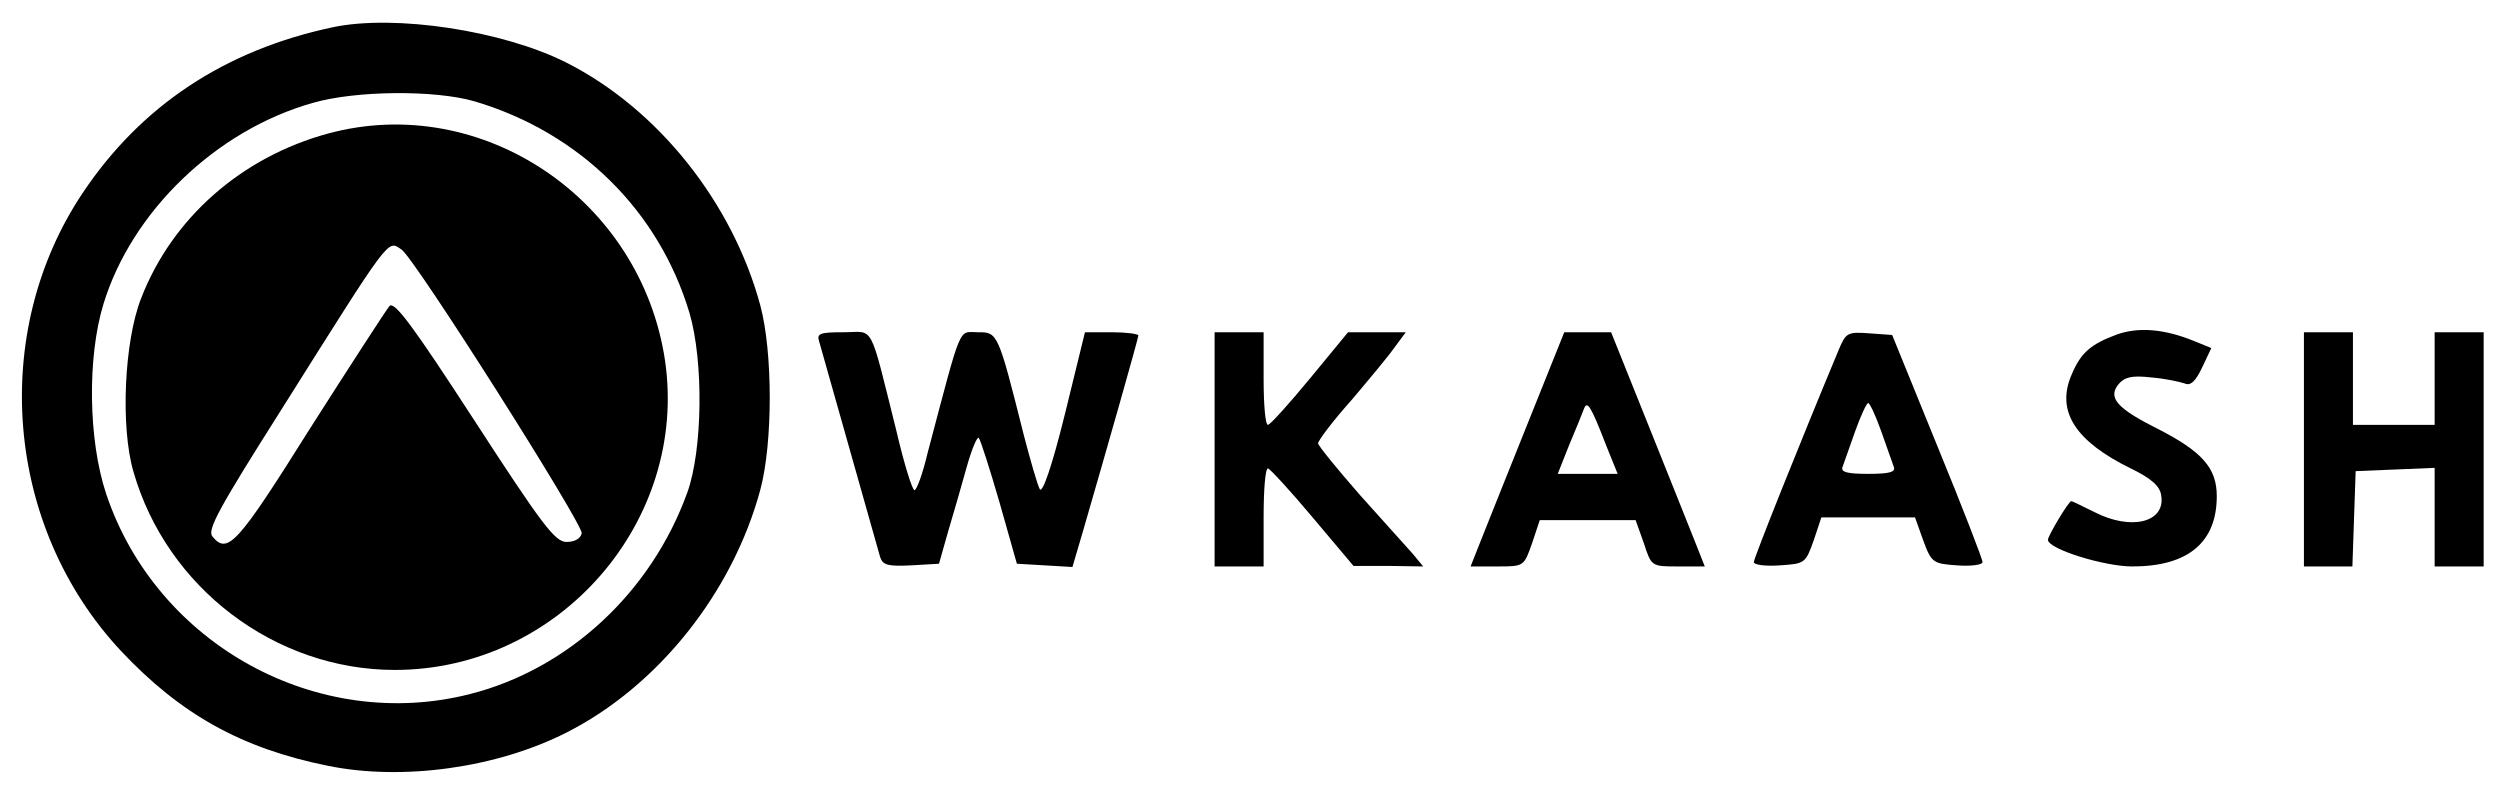
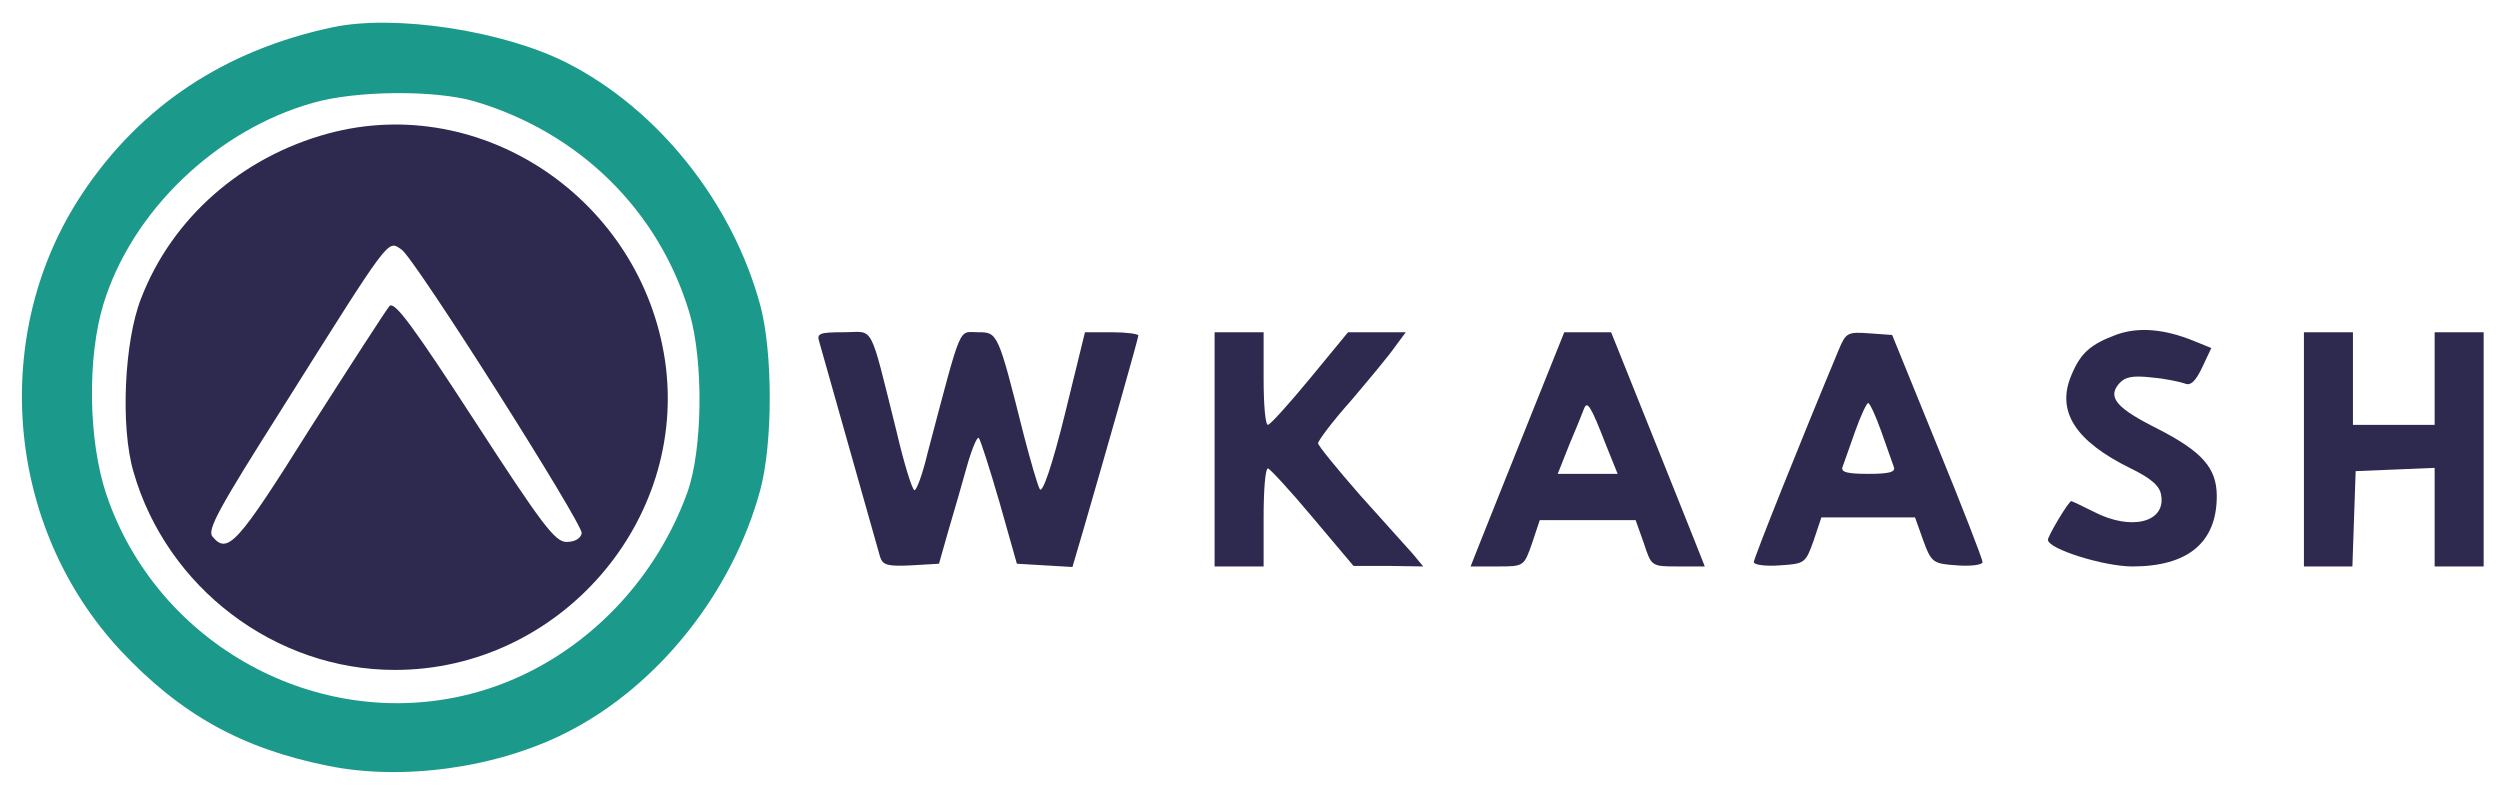
<svg xmlns="http://www.w3.org/2000/svg" version="1.0" width="459pt" height="145pt" viewBox="0 0 459 145" preserveAspectRatio="xMidYMid meet">
-   <g transform="translate(0,145) scale(0.1,-0.1)" fill="#000000" stroke="none">
-     <path d="M611 1400 c-198 -42 -352 -144 -459 -304 -172 -257 -143 -613 70 -841 109 -116 221 -179 380 -211 137 -28 310 -4 438 61 168 85 305 257 356 446 23 86 23 252 0 338 -51 189 -188 361 -356 446 -117 59 -315 89 -429 65z m260 -136 c193 -57 339 -201 395 -389 26 -89 24 -251 -4 -329 -66 -183 -218 -324 -398 -370 -280 -72 -576 90 -669 367 -33 99 -35 251 -5 349 52 170 207 319 384 369 79 23 225 24 297 3z" />
+   <g transform="translate(0,145) scale(0.1,-0.1)" fill="#2E294E" stroke="none">
+     <path fill="#1B998B" d="M611 1400 c-198 -42 -352 -144 -459 -304 -172 -257 -143 -613 70 -841 109 -116 221 -179 380 -211 137 -28 310 -4 438 61 168 85 305 257 356 446 23 86 23 252 0 338 -51 189 -188 361 -356 446 -117 59 -315 89 -429 65z m260 -136 c193 -57 339 -201 395 -389 26 -89 24 -251 -4 -329 -66 -183 -218 -324 -398 -370 -280 -72 -576 90 -669 367 -33 99 -35 251 -5 349 52 170 207 319 384 369 79 23 225 24 297 3z" />
    <path d="M603 1205 c-159 -43 -287 -155 -344 -303 -31 -79 -38 -236 -14 -318 61 -213 260 -364 480 -364 302 0 539 273 496 568 -44 296 -336 493 -618 417z m134 -213 c23 -14 334 -505 331 -521 -2 -10 -13 -16 -28 -16 -21 0 -45 32 -169 223 -113 174 -147 220 -156 210 -6 -7 -72 -109 -146 -225 -133 -212 -151 -232 -179 -198 -10 12 12 52 126 232 204 324 195 312 221 295z" />
    <path d="M3887 836 c-49 -18 -67 -34 -84 -75 -28 -66 7 -121 109 -171 39 -19 54 -33 56 -50 8 -49 -55 -65 -123 -30 -22 11 -41 20 -42 20 -5 0 -43 -64 -43 -71 0 -17 103 -49 155 -49 102 0 155 44 155 129 0 52 -27 82 -109 124 -74 37 -92 57 -71 82 11 13 25 16 60 12 25 -2 52 -8 61 -11 11 -5 20 4 32 29 l17 36 -32 13 c-54 22 -101 26 -141 12z" />
    <path d="M1504 823 c3 -10 28 -99 56 -198 28 -99 53 -188 56 -198 5 -15 15 -17 57 -15 l51 3 17 60 c10 33 25 86 34 118 9 32 19 56 22 53 3 -3 20 -56 38 -118 l32 -113 51 -3 51 -3 20 68 c45 155 101 352 101 357 0 3 -22 6 -49 6 l-49 0 -37 -151 c-23 -93 -41 -146 -46 -137 -4 7 -17 52 -29 98 -48 191 -48 190 -85 190 -36 0 -28 20 -92 -222 -9 -38 -20 -68 -24 -68 -4 0 -19 48 -33 108 -51 204 -40 182 -97 182 -43 0 -50 -2 -45 -17z" />
    <path d="M2230 625 l0 -215 45 0 45 0 0 90 c0 50 3 90 8 90 4 -1 41 -41 82 -90 l75 -89 64 0 64 -1 -19 23 c-11 12 -55 61 -97 108 -42 48 -77 91 -77 95 0 5 27 41 61 79 33 39 69 82 80 98 l20 27 -53 0 -53 0 -70 -85 c-38 -46 -73 -85 -77 -85 -5 0 -8 38 -8 85 l0 85 -45 0 -45 0 0 -215z" />
    <path d="M2805 673 c-37 -93 -76 -189 -86 -215 l-19 -48 49 0 c49 0 49 0 64 43 l14 42 88 0 88 0 15 -42 c14 -43 14 -43 63 -43 l49 0 -19 48 c-10 26 -49 122 -86 215 l-67 167 -43 0 -43 0 -67 -167z m144 -41 l21 -52 -55 0 -55 0 21 53 c12 28 24 58 27 66 6 16 12 8 41 -67z" />
    <path d="M3376 808 c-73 -175 -156 -383 -156 -390 0 -5 21 -8 48 -6 46 3 47 4 62 46 l14 42 86 0 86 0 15 -42 c15 -41 18 -43 62 -46 26 -2 47 1 47 6 0 5 -37 101 -83 213 l-83 204 -42 3 c-40 3 -43 1 -56 -30z m78 -150 c10 -29 21 -59 23 -65 4 -10 -9 -13 -47 -13 -38 0 -51 3 -47 13 2 6 13 36 23 65 10 28 21 52 24 52 3 0 14 -24 24 -52z" />
    <path d="M4230 625 l0 -215 45 0 44 0 3 88 3 87 73 3 72 3 0 -91 0 -90 45 0 45 0 0 215 0 215 -45 0 -45 0 0 -85 0 -85 -75 0 -75 0 0 85 0 85 -45 0 -45 0 0 -215z" />
  </g>
</svg>
